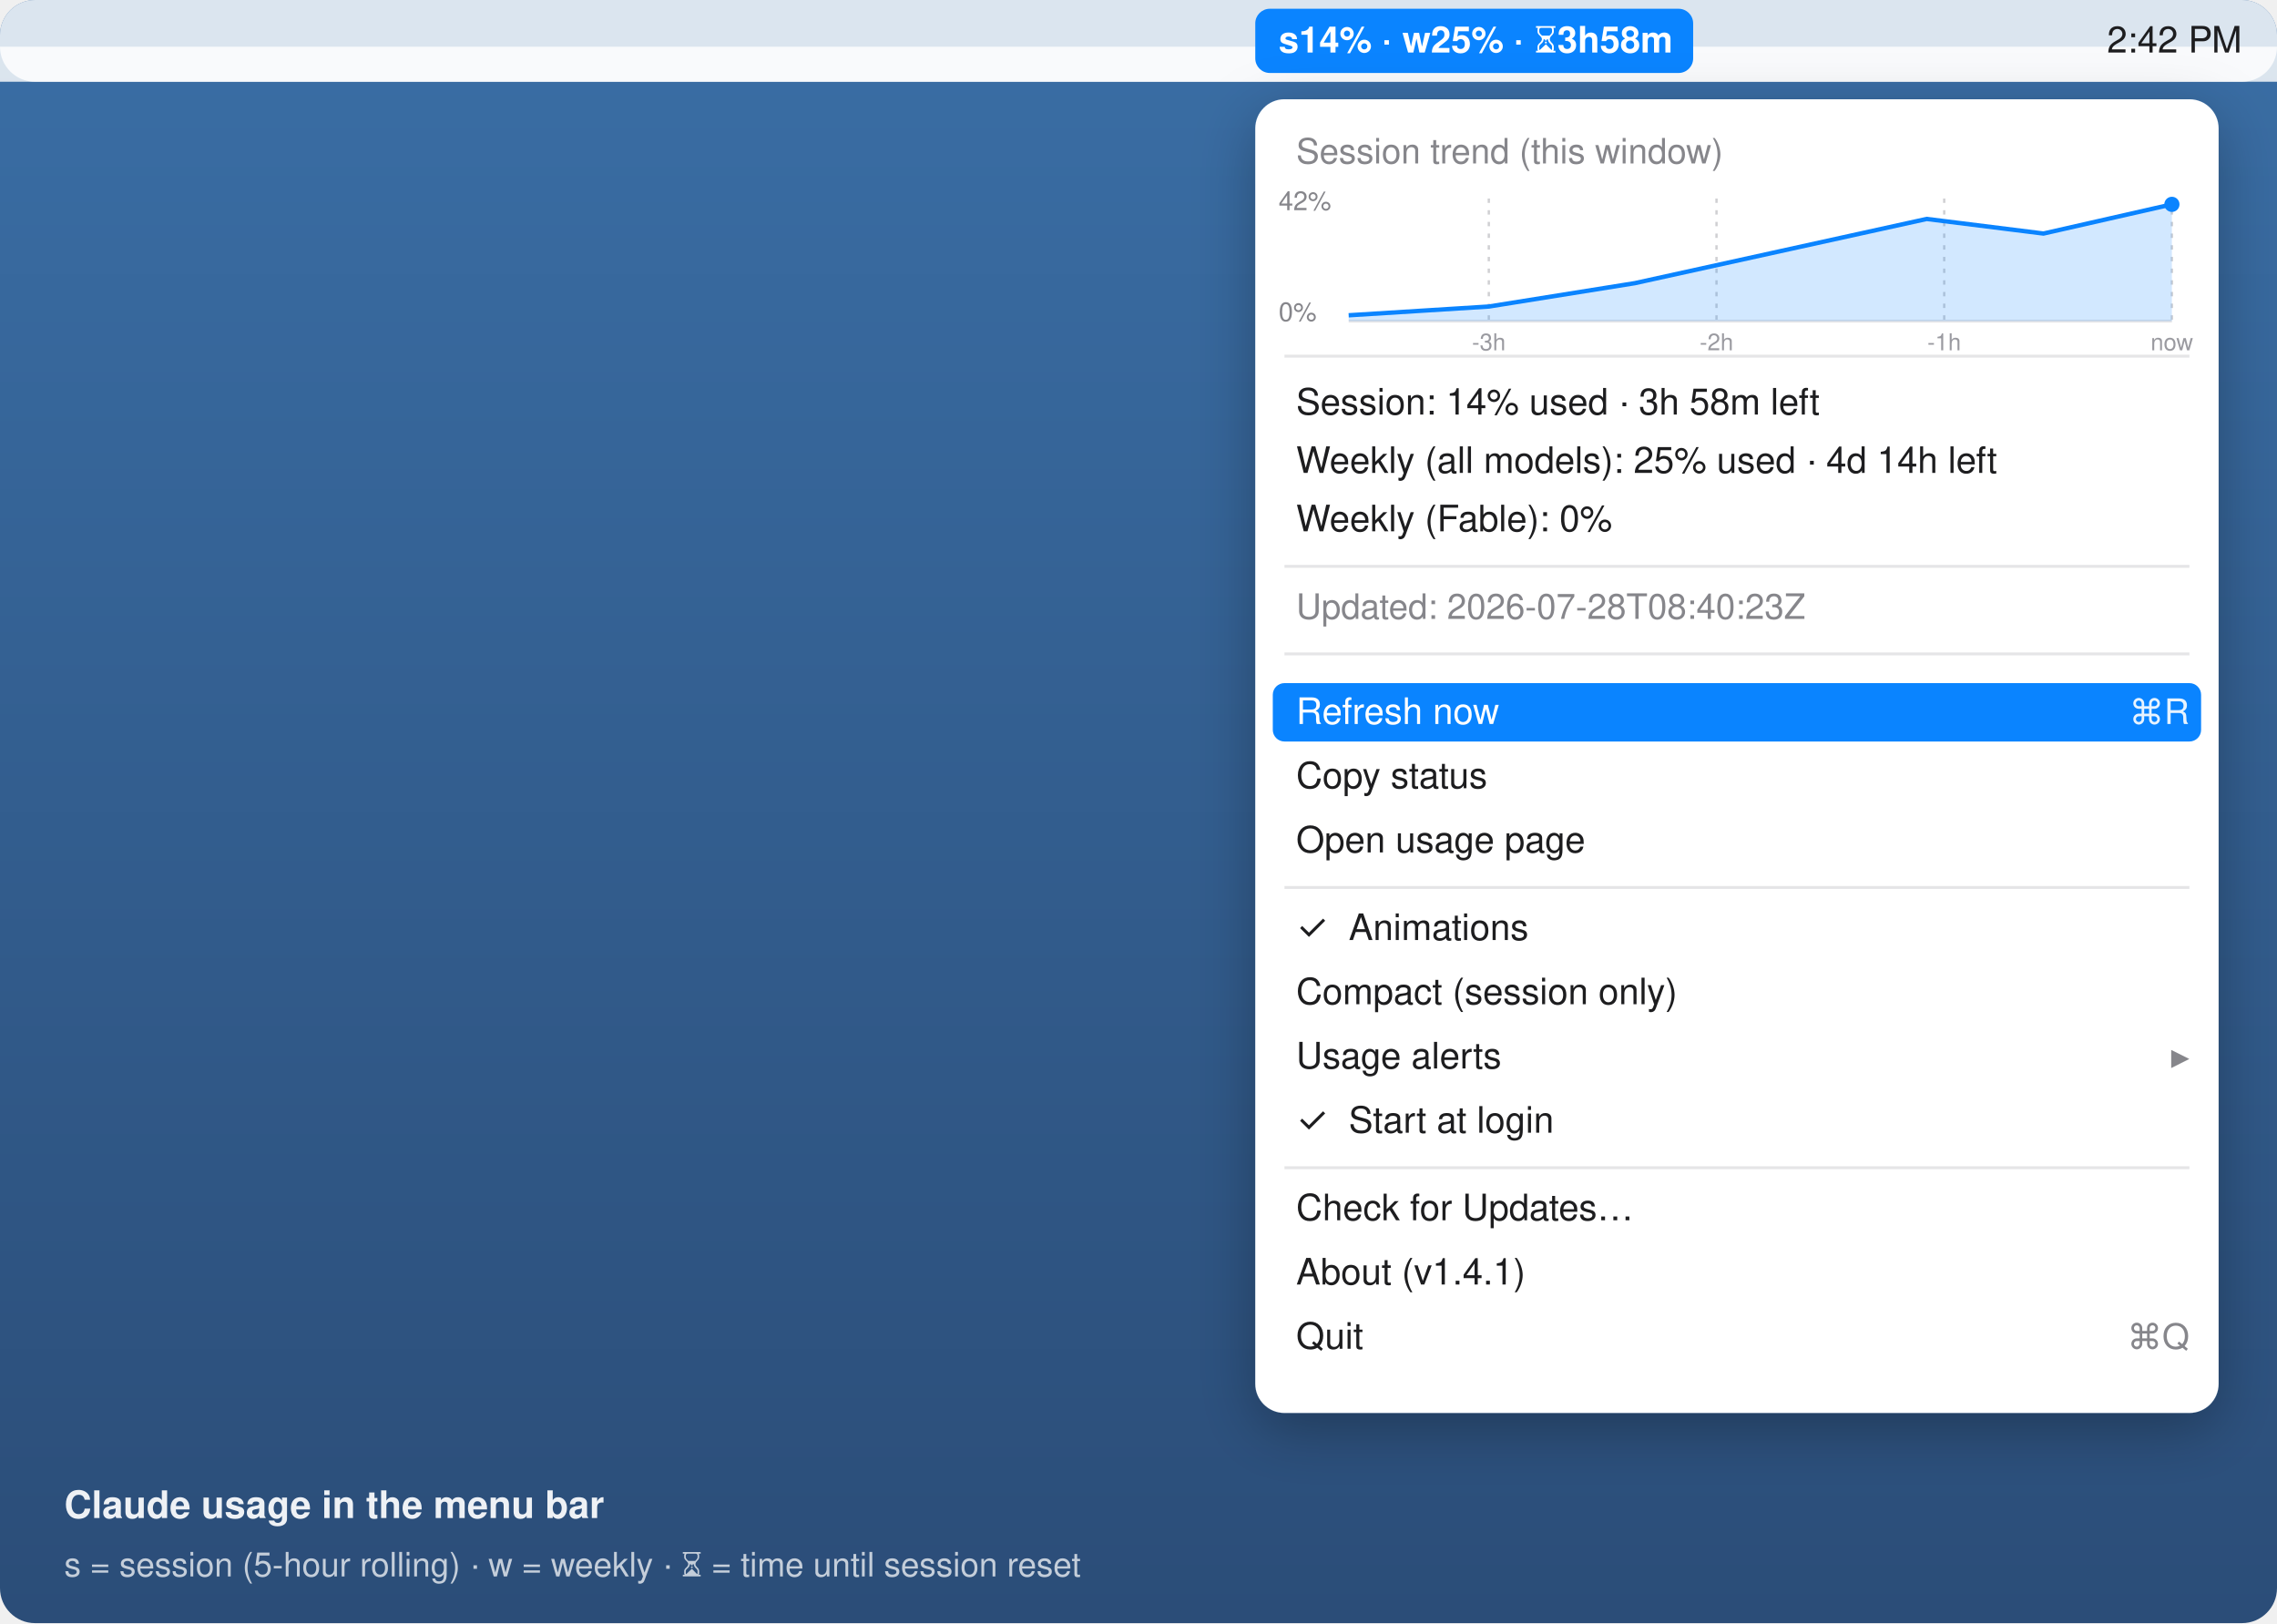
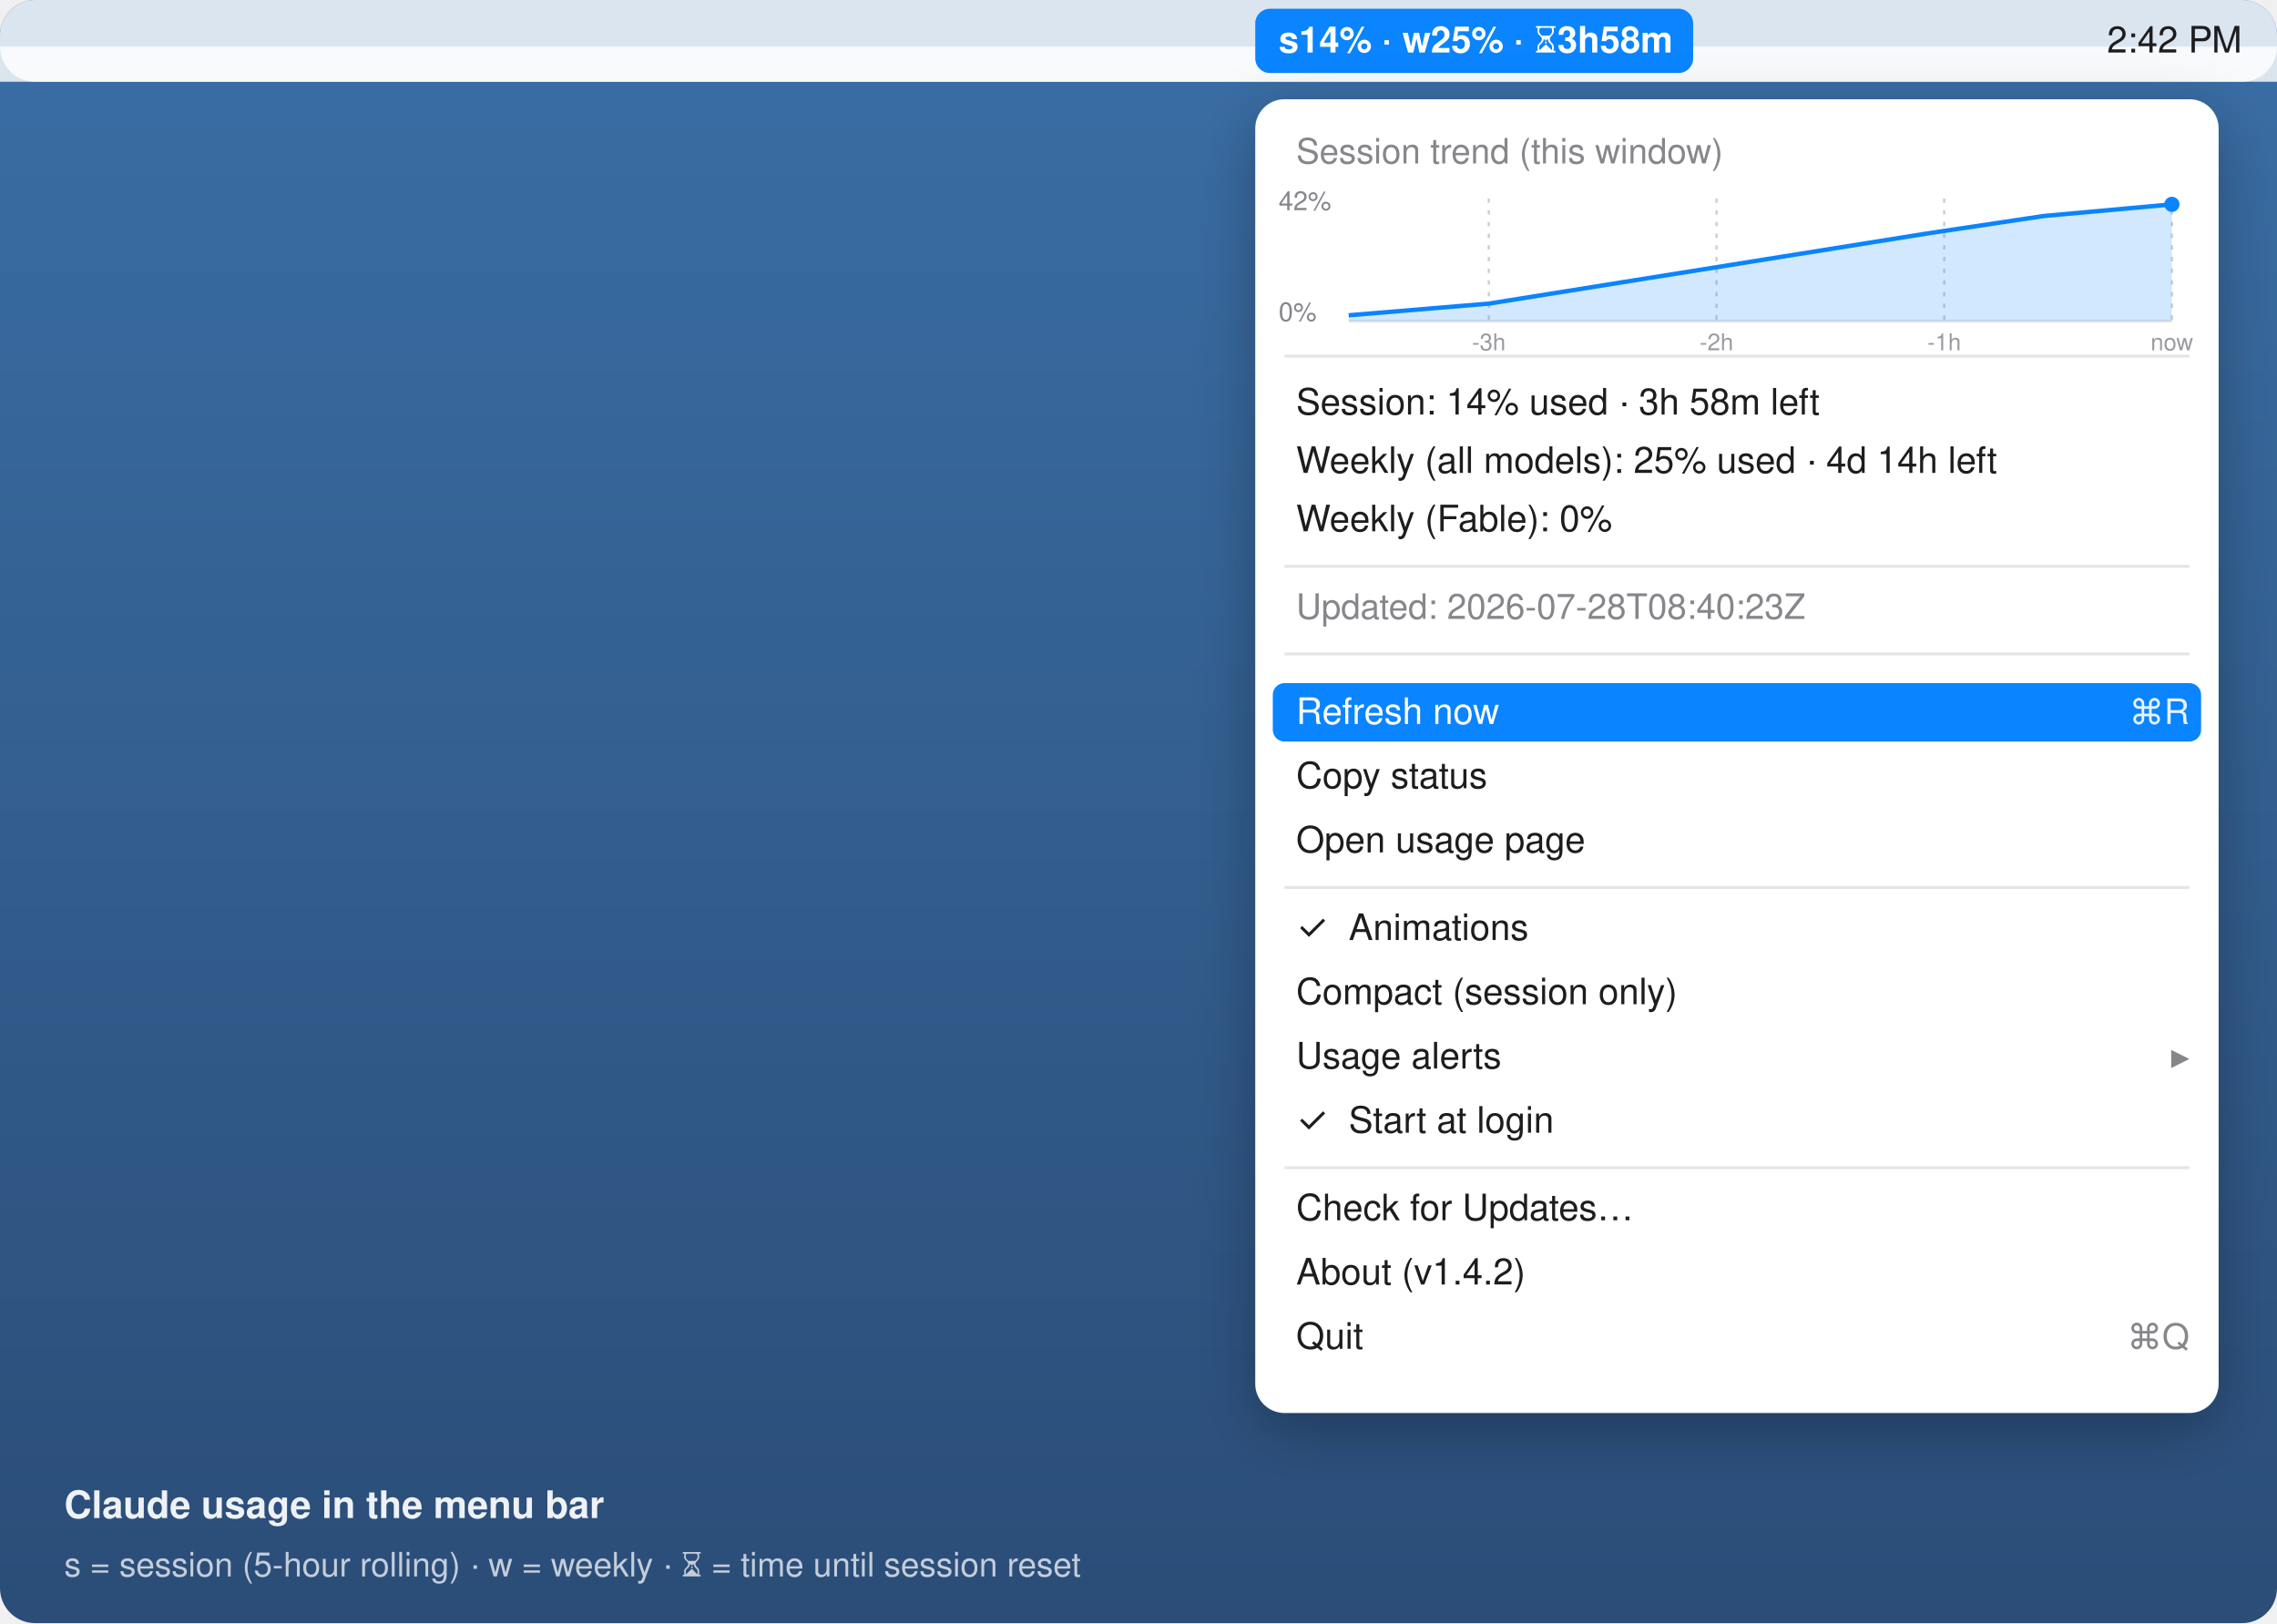
<svg xmlns="http://www.w3.org/2000/svg" width="780" height="556" viewBox="0 0 780 556" font-family="-apple-system, 'SF Pro Text', Helvetica, Arial, sans-serif">
  <defs>
    <linearGradient id="desk" x1="0" y1="0" x2="0" y2="1">
      <stop offset="0" stop-color="#3a6ea5" />
      <stop offset="1" stop-color="#2b4d78" />
    </linearGradient>
    <filter id="shadow" x="-20%" y="-20%" width="140%" height="140%">
      <feDropShadow dx="0" dy="6" stdDeviation="10" flood-color="#000" flood-opacity="0.28" />
    </filter>
  </defs>
  <rect x="0" y="0" width="780" height="556" rx="12" fill="url(#desk)" />
  <rect x="0" y="0" width="780" height="28" rx="12" fill="#ffffff" fill-opacity="0.82" />
  <rect x="0" y="16" width="780" height="12" fill="#ffffff" fill-opacity="0.82" />
  <rect x="430" y="3" width="150" height="22" rx="5" fill="#0a84ff" />
  <text x="438" y="18" font-size="12.5" fill="#ffffff" font-weight="600">s14% · w25% · ⏳3h58m</text>
  <text x="768" y="18" font-size="12.5" fill="#1d1d1f" text-anchor="end">2:42 PM</text>
  <g filter="url(#shadow)">
    <rect x="430" y="34" width="330" height="450" rx="10" fill="#ffffff" />
  </g>
  <text x="444" y="56" font-size="12" fill="#86868b">Session trend (this window)</text>
  <text x="438" y="72" font-size="9" fill="#86868b">42%</text>
  <text x="438" y="110" font-size="9" fill="#86868b">0%</text>
  <line x1="462" y1="110" x2="744" y2="110" stroke="#e5e5e7" stroke-width="1" />
  <g stroke="#d0d0d3" stroke-width="0.8" stroke-dasharray="1.5 2.5">
    <line x1="510" y1="68" x2="510" y2="110" />
    <line x1="588" y1="68" x2="588" y2="110" />
    <line x1="666" y1="68" x2="666" y2="110" />
    <line x1="744" y1="68" x2="744" y2="110" />
  </g>
  <g font-size="8" fill="#9a9aa0" text-anchor="middle">
    <text x="510" y="120">-3h</text>
    <text x="588" y="120">-2h</text>
    <text x="666" y="120">-1h</text>
    <text x="744" y="120">now</text>
  </g>
-   <path d="M462,108 L510,105 L560,97 L610,86 L660,75 L700,80 L744,70 L744,110 L462,110 Z" fill="#0a84ff" fill-opacity="0.18" />
-   <path d="M462,108 L510,105 L560,97 L610,86 L660,75 L700,80 L744,70" fill="none" stroke="#0a84ff" stroke-width="1.5" />
+   <path d="M462,108 L510,104 L560,96 L610,88 L660,80 L700,74 L744,70 L744,110 L462,110 Z" fill="#0a84ff" fill-opacity="0.18" />
+   <path d="M462,108 L510,104 L560,96 L610,88 L660,80 L700,74 L744,70" fill="none" stroke="#0a84ff" stroke-width="1.5" />
  <circle cx="744" cy="70" r="2.6" fill="#0a84ff" />
  <line x1="440" y1="122" x2="750" y2="122" stroke="#e5e5e7" stroke-width="1" />
  <text x="444" y="142" font-size="12.5" fill="#1d1d1f">Session: 14% used · 3h 58m left</text>
  <text x="444" y="162" font-size="12.5" fill="#1d1d1f">Weekly (all models): 25% used · 4d 14h left</text>
  <text x="444" y="182" font-size="12.5" fill="#1d1d1f">Weekly (Fable): 0%</text>
  <line x1="440" y1="194" x2="750" y2="194" stroke="#e5e5e7" stroke-width="1" />
  <text x="444" y="212" font-size="12" fill="#86868b">Updated: 2026-07-28T08:40:23Z</text>
  <line x1="440" y1="224" x2="750" y2="224" stroke="#e5e5e7" stroke-width="1" />
  <rect x="436" y="234" width="318" height="20" rx="4" fill="#0a84ff" />
  <text x="444" y="248" font-size="12.5" fill="#ffffff">Refresh now</text>
  <text x="750" y="248" font-size="12" fill="#ffffff" text-anchor="end" opacity="0.9">⌘R</text>
  <text x="444" y="270" font-size="12.5" fill="#1d1d1f">Copy status</text>
  <text x="444" y="292" font-size="12.5" fill="#1d1d1f">Open usage page</text>
  <line x1="440" y1="304" x2="750" y2="304" stroke="#e5e5e7" stroke-width="1" />
  <text x="444" y="322" font-size="12.5" fill="#1d1d1f">✓  Animations</text>
  <text x="444" y="344" font-size="12.5" fill="#1d1d1f">    Compact (session only)</text>
  <text x="444" y="366" font-size="12.5" fill="#1d1d1f">    Usage alerts</text>
  <text x="750" y="366" font-size="12.5" fill="#86868b" text-anchor="end">▸</text>
  <text x="444" y="388" font-size="12.5" fill="#1d1d1f">✓  Start at login</text>
  <line x1="440" y1="400" x2="750" y2="400" stroke="#e5e5e7" stroke-width="1" />
  <text x="444" y="418" font-size="12.5" fill="#1d1d1f">Check for Updates…</text>
-   <text x="444" y="440" font-size="12.5" fill="#1d1d1f">About (v1.4.1)</text>
+   <text x="444" y="440" font-size="12.5" fill="#1d1d1f">About (v1.4.2)</text>
  <text x="444" y="462" font-size="12.5" fill="#1d1d1f">Quit</text>
  <text x="750" y="462" font-size="12" fill="#86868b" text-anchor="end">⌘Q</text>
  <text x="22" y="520" font-size="13" fill="#ffffff" opacity="0.92" font-weight="600">Claude usage in the menu bar</text>
  <text x="22" y="540" font-size="11.5" fill="#ffffff" opacity="0.72">s = session (5-hour rolling) · w = weekly · ⏳ = time until session reset</text>
</svg>
